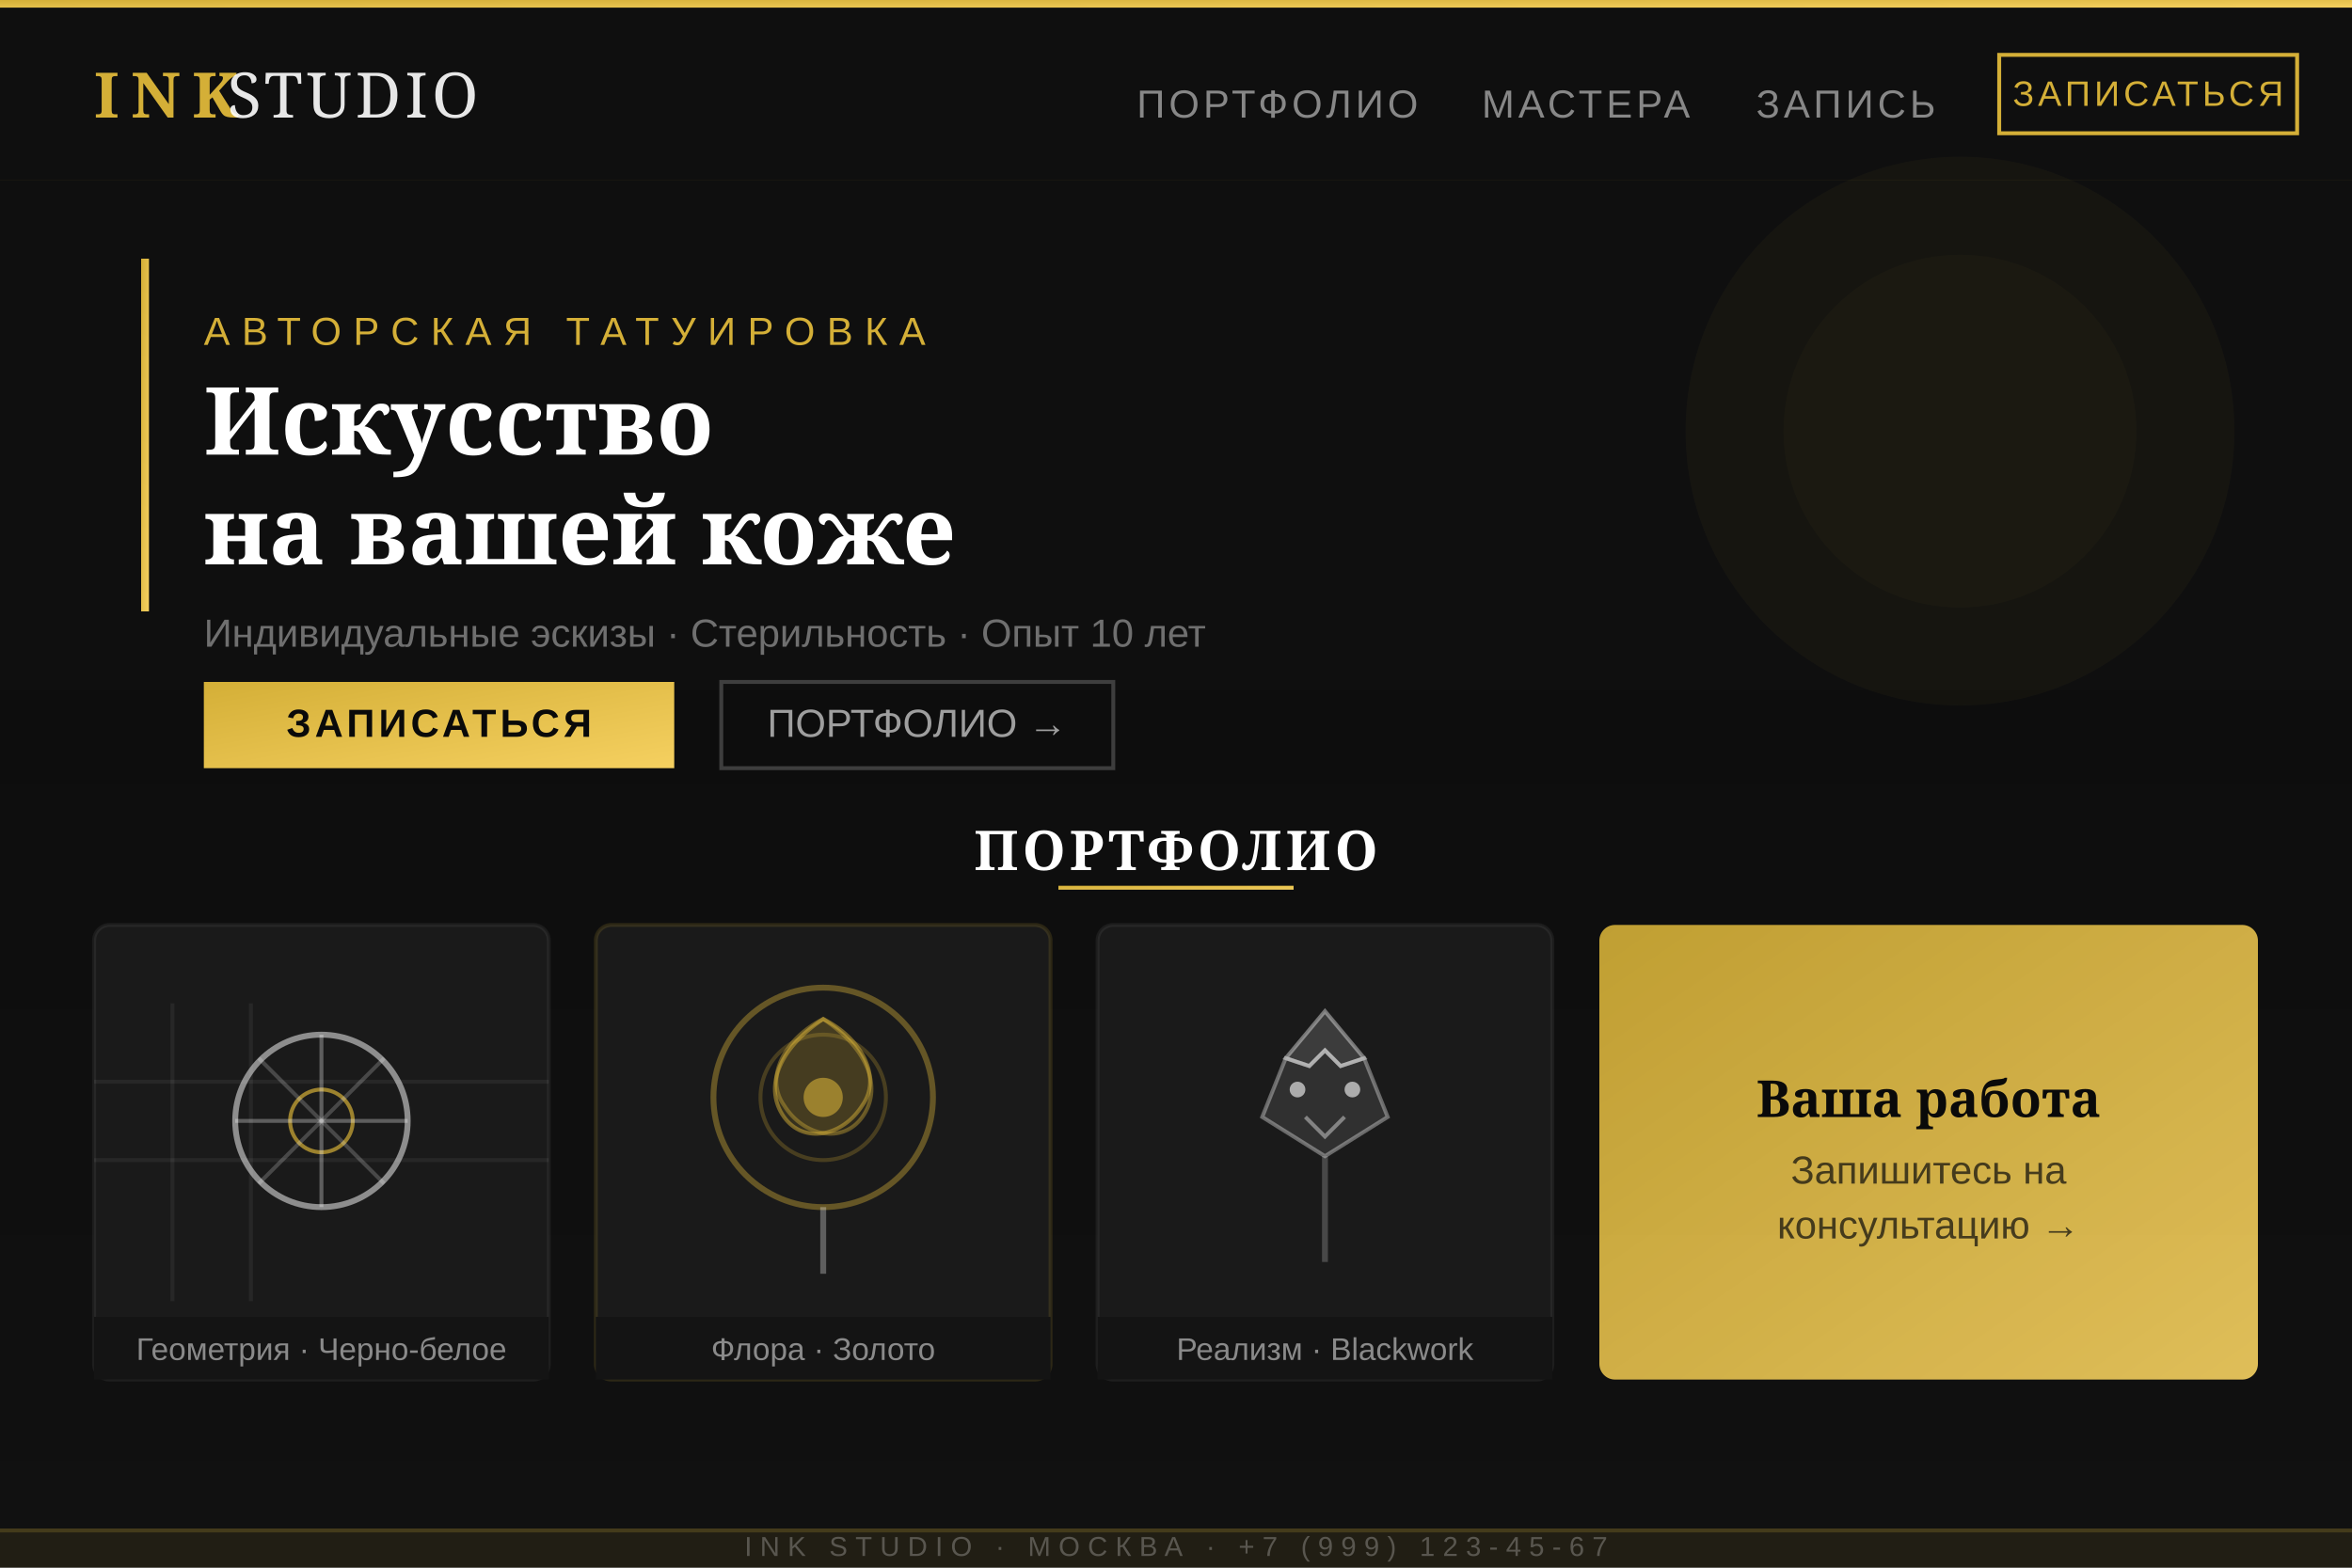
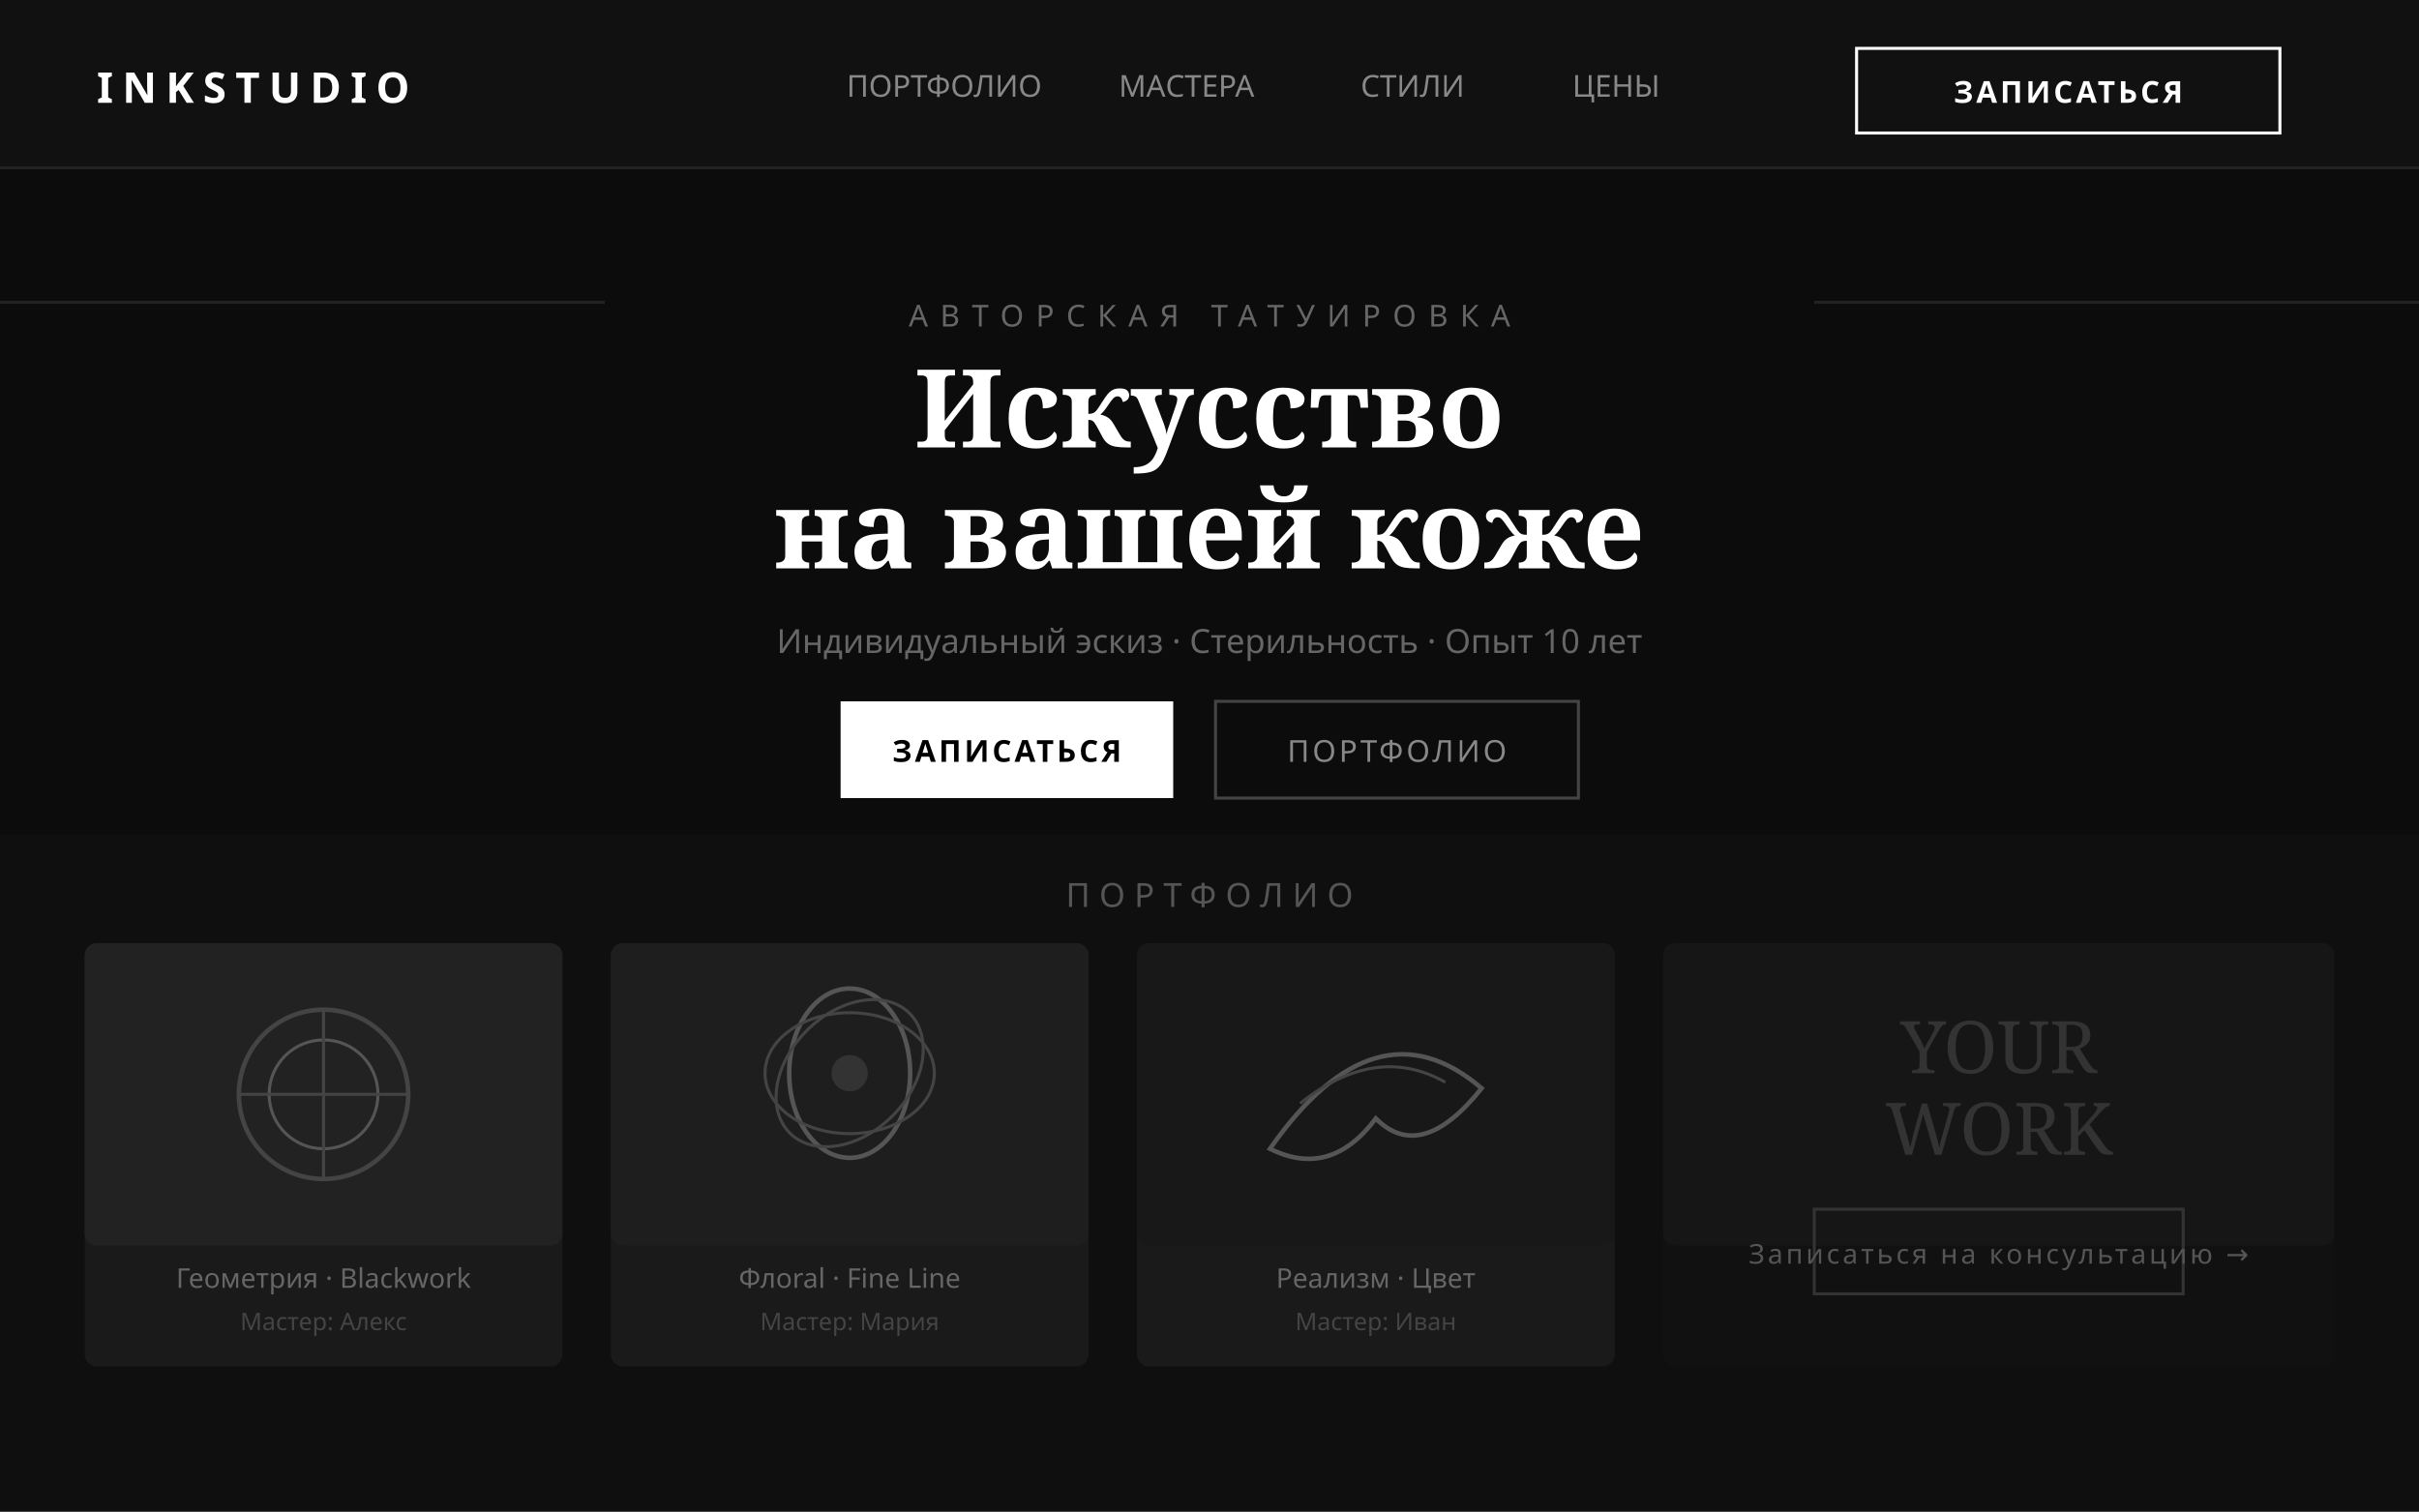
- <svg xmlns="http://www.w3.org/2000/svg" viewBox="0 0 600 400" width="600" height="400">
-   <defs>
-     <linearGradient id="bg" x1="0" y1="0" x2="0" y2="1">
-       <stop offset="0%" stop-color="#0a0a0a" />
-       <stop offset="100%" stop-color="#111111" />
-     </linearGradient>
-     <linearGradient id="accent" x1="0" y1="0" x2="1" y2="1">
-       <stop offset="0%" stop-color="#d4af37" />
-       <stop offset="100%" stop-color="#f5d060" />
-     </linearGradient>
-     <linearGradient id="card" x1="0" y1="0" x2="0" y2="1">
-       <stop offset="0%" stop-color="#1a1a1a" />
-       <stop offset="100%" stop-color="#141414" />
-     </linearGradient>
-     <filter id="glow">
-       <feGaussianBlur stdDeviation="3" result="coloredBlur" />
-       <feMerge>
-         <feMergeNode in="coloredBlur" />
-         <feMergeNode in="SourceGraphic" />
-       </feMerge>
-     </filter>
-   </defs>
-   <rect width="600" height="400" fill="url(#bg)" />
-   <rect width="600" height="2" fill="url(#accent)" />
-   <rect y="2" width="600" height="44" fill="#0f0f0f" />
-   <rect y="46" width="600" height="1" fill="rgba(212,175,55,0.2)" />
-   <text x="24" y="30" font-family="Georgia, serif" font-size="16" font-weight="700" fill="#d4af37" letter-spacing="3">INK</text>
-   <text x="58" y="30" font-family="Georgia, serif" font-size="16" fill="rgba(255,255,255,0.9)" letter-spacing="1">STUDIO</text>
-   <text x="290" y="30" font-family="Arial" font-size="10" fill="rgba(255,255,255,0.5)" letter-spacing="1">ПОРТФОЛИО</text>
-   <text x="378" y="30" font-family="Arial" font-size="10" fill="rgba(255,255,255,0.5)" letter-spacing="1">МАСТЕРА</text>
-   <text x="448" y="30" font-family="Arial" font-size="10" fill="rgba(255,255,255,0.5)" letter-spacing="1">ЗАПИСЬ</text>
-   <rect x="510" y="14" width="76" height="20" rx="0" fill="none" stroke="#d4af37" stroke-width="1" />
-   <text x="548" y="27" font-family="Arial" font-size="9" fill="#d4af37" text-anchor="middle" letter-spacing="1">ЗАПИСАТЬСЯ</text>
-   <rect y="46" width="600" height="130" fill="#0f0f0f" />
-   <circle cx="500" cy="110" r="70" fill="rgba(212,175,55,0.04)" />
-   <circle cx="500" cy="110" r="45" fill="rgba(212,175,55,0.03)" />
-   <rect x="36" y="66" width="2" height="90" fill="url(#accent)" />
-   <text x="52" y="88" font-family="Arial" font-size="10" fill="#d4af37" letter-spacing="3">АВТОРСКАЯ ТАТУИРОВКА</text>
-   <text x="52" y="116" font-family="Georgia, serif" font-size="24" font-weight="700" fill="white">Искусство</text>
-   <text x="52" y="144" font-family="Georgia, serif" font-size="24" font-weight="700" fill="white">на вашей коже</text>
-   <text x="52" y="165" font-family="Arial" font-size="10" fill="rgba(255,255,255,0.4)">Индивидуальные эскизы · Стерильность · Опыт 10 лет</text>
-   <rect x="52" y="174" width="120" height="22" rx="0" fill="url(#accent)" />
-   <text x="112" y="188" font-family="Arial" font-size="10" font-weight="700" fill="#0a0a0a" text-anchor="middle" letter-spacing="1">ЗАПИСАТЬСЯ</text>
-   <rect x="184" y="174" width="100" height="22" rx="0" fill="none" stroke="rgba(255,255,255,0.2)" stroke-width="1" />
-   <text x="234" y="188" font-family="Arial" font-size="10" fill="rgba(255,255,255,0.6)" text-anchor="middle">ПОРТФОЛИО →</text>
-   <text x="300" y="222" font-family="Georgia, serif" font-size="14" font-weight="700" fill="white" text-anchor="middle" letter-spacing="1">ПОРТФОЛИО</text>
-   <rect x="270" y="226" width="60" height="1" fill="url(#accent)" />
-   <rect x="24" y="236" width="116" height="116" rx="4" fill="#1a1a1a" stroke="rgba(255,255,255,0.06)" stroke-width="1" />
-   <line x1="44" y1="256" x2="44" y2="332" stroke="rgba(255,255,255,0.06)" stroke-width="1" />
-   <line x1="64" y1="256" x2="64" y2="332" stroke="rgba(255,255,255,0.06)" stroke-width="1" />
-   <line x1="24" y1="276" x2="140" y2="276" stroke="rgba(255,255,255,0.06)" stroke-width="1" />
-   <line x1="24" y1="296" x2="140" y2="296" stroke="rgba(255,255,255,0.06)" stroke-width="1" />
-   <circle cx="82" cy="286" r="22" fill="none" stroke="rgba(255,255,255,0.5)" stroke-width="1.5" />
-   <circle cx="82" cy="286" r="8" fill="none" stroke="rgba(212,175,55,0.7)" stroke-width="1" />
-   <line x1="82" y1="264" x2="82" y2="308" stroke="rgba(255,255,255,0.3)" stroke-width="1" />
-   <line x1="60" y1="286" x2="104" y2="286" stroke="rgba(255,255,255,0.3)" stroke-width="1" />
-   <line x1="66" y1="270" x2="98" y2="302" stroke="rgba(255,255,255,0.2)" stroke-width="1" />
-   <line x1="98" y1="270" x2="66" y2="302" stroke="rgba(255,255,255,0.2)" stroke-width="1" />
-   <rect x="24" y="336" width="116" height="16" rx="0 0 4 4" fill="#141414" />
-   <text x="82" y="347" font-family="Arial" font-size="8" fill="rgba(255,255,255,0.5)" text-anchor="middle">Геометрия · Черно-белое</text>
-   <rect x="152" y="236" width="116" height="116" rx="4" fill="#1a1a1a" stroke="rgba(212,175,55,0.15)" stroke-width="1" />
-   <circle cx="210" cy="280" r="28" fill="none" stroke="rgba(212,175,55,0.4)" stroke-width="1.5" />
-   <circle cx="210" cy="280" r="16" fill="none" stroke="rgba(212,175,55,0.25)" stroke-width="1" />
-   <path d="M210 260 C220 265 225 275 220 282 C215 290 205 292 200 285 C195 278 198 268 210 260Z" fill="rgba(212,175,55,0.15)" stroke="rgba(212,175,55,0.5)" stroke-width="1" />
-   <path d="M210 260 C200 265 195 275 200 282 C205 290 215 292 220 285 C225 278 222 268 210 260Z" fill="rgba(212,175,55,0.1)" stroke="rgba(212,175,55,0.4)" stroke-width="1" />
-   <circle cx="210" cy="280" r="5" fill="rgba(212,175,55,0.6)" />
-   <line x1="210" y1="308" x2="210" y2="325" stroke="rgba(255,255,255,0.3)" stroke-width="1.5" />
-   <rect x="152" y="336" width="116" height="16" rx="0" fill="#141414" />
-   <text x="210" y="347" font-family="Arial" font-size="8" fill="rgba(255,255,255,0.5)" text-anchor="middle">Флора · Золото</text>
-   <rect x="280" y="236" width="116" height="116" rx="4" fill="#1a1a1a" stroke="rgba(255,255,255,0.06)" stroke-width="1" />
-   <path d="M338 258 L348 270 L342 272 L338 268 L334 272 L328 270 Z" fill="rgba(255,255,255,0.15)" stroke="rgba(255,255,255,0.4)" stroke-width="1" />
-   <path d="M328 270 L322 285 L338 295 L354 285 L348 270 L342 272 L338 268 L334 272 Z" fill="rgba(255,255,255,0.1)" stroke="rgba(255,255,255,0.35)" stroke-width="1" />
-   <circle cx="331" cy="278" r="2" fill="rgba(255,255,255,0.6)" />
-   <circle cx="345" cy="278" r="2" fill="rgba(255,255,255,0.6)" />
-   <path d="M333 285 L338 290 L343 285" fill="none" stroke="rgba(255,255,255,0.4)" stroke-width="1" />
-   <line x1="338" y1="295" x2="338" y2="322" stroke="rgba(255,255,255,0.2)" stroke-width="1.5" />
-   <rect x="280" y="336" width="116" height="16" rx="0" fill="#141414" />
-   <text x="338" y="347" font-family="Arial" font-size="8" fill="rgba(255,255,255,0.5)" text-anchor="middle">Реализм · Blackwork</text>
-   <rect x="408" y="236" width="168" height="116" rx="4" fill="url(#accent)" opacity="0.9" />
-   <text x="492" y="285" font-family="Georgia, serif" font-size="13" font-weight="700" fill="#0a0a0a" text-anchor="middle">Ваша работа</text>
-   <text x="492" y="302" font-family="Arial" font-size="10" fill="#0a0a0a" text-anchor="middle" opacity="0.7">Запишитесь на</text>
-   <text x="492" y="316" font-family="Arial" font-size="10" fill="#0a0a0a" text-anchor="middle" opacity="0.7">консультацию →</text>
-   <rect y="390" width="600" height="10" fill="rgba(212,175,55,0.08)" />
-   <rect y="390" width="600" height="1" fill="rgba(212,175,55,0.2)" />
-   <text x="300" y="397" font-family="Arial" font-size="7" fill="rgba(255,255,255,0.25)" text-anchor="middle" letter-spacing="2">INK STUDIO · МОСКВА · +7 (999) 123-45-67</text>
+ <svg xmlns="http://www.w3.org/2000/svg" viewBox="0 0 800 500" width="800" height="500">
+   <rect width="800" height="500" fill="#0C0C0C" />
+   <rect width="800" height="56" fill="#111111" />
+   <rect x="0" y="55" width="800" height="1" fill="#222" />
+   <text x="32" y="34" font-family="system-ui,sans-serif" font-size="14" font-weight="800" fill="white" letter-spacing="3">INKSTUDIO</text>
+   <text x="280" y="32" font-family="system-ui,sans-serif" font-size="10" fill="#888">ПОРТФОЛИО</text>
+   <text x="370" y="32" font-family="system-ui,sans-serif" font-size="10" fill="#888">МАСТЕРА</text>
+   <text x="450" y="32" font-family="system-ui,sans-serif" font-size="10" fill="#888">СТИЛИ</text>
+   <text x="520" y="32" font-family="system-ui,sans-serif" font-size="10" fill="#888">ЦЕНЫ</text>
+   <rect x="614" y="16" width="140" height="28" rx="0" fill="none" stroke="white" stroke-width="1" />
+   <text x="684" y="34" font-family="system-ui,sans-serif" font-size="10" font-weight="600" fill="white" text-anchor="middle" letter-spacing="1">ЗАПИСАТЬСЯ</text>
+   <rect x="0" y="56" width="800" height="220" fill="#0C0C0C" />
+   <line x1="0" y1="100" x2="200" y2="100" stroke="#222" stroke-width="1" />
+   <line x1="600" y1="100" x2="800" y2="100" stroke="#222" stroke-width="1" />
+   <text x="400" y="108" font-family="system-ui,sans-serif" font-size="10" fill="#666" text-anchor="middle" letter-spacing="4">АВТОРСКАЯ ТАТУИРОВКА</text>
+   <text x="400" y="148" font-family="Georgia,serif" font-size="36" font-weight="700" fill="white" text-anchor="middle">Искусство</text>
+   <text x="400" y="188" font-family="Georgia,serif" font-size="36" font-weight="700" fill="white" text-anchor="middle">на вашей коже</text>
+   <text x="400" y="216" font-family="system-ui,sans-serif" font-size="11" fill="#666" text-anchor="middle">Индивидуальный эскиз · Стерильность · Опыт 10 лет</text>
+   <rect x="278" y="232" width="110" height="32" rx="0" fill="white" />
+   <text x="333" y="252" font-family="system-ui,sans-serif" font-size="10" font-weight="700" fill="black" text-anchor="middle" letter-spacing="1">ЗАПИСАТЬСЯ</text>
+   <rect x="402" y="232" width="120" height="32" rx="0" fill="none" stroke="#444" stroke-width="1" />
+   <text x="462" y="252" font-family="system-ui,sans-serif" font-size="10" fill="#888" text-anchor="middle" letter-spacing="1">ПОРТФОЛИО</text>
+   <rect x="0" y="276" width="800" height="224" fill="#0F0F0F" />
+   <text x="400" y="300" font-family="system-ui,sans-serif" font-size="11" fill="#555" text-anchor="middle" letter-spacing="3">ПОРТФОЛИО</text>
+   <rect x="28" y="312" width="158" height="140" rx="4" fill="#1A1A1A" />
+   <rect x="28" y="312" width="158" height="100" rx="4" fill="#222" />
+   <circle cx="107" cy="362" r="28" fill="none" stroke="#444" stroke-width="1.5" />
+   <circle cx="107" cy="362" r="18" fill="none" stroke="#555" stroke-width="1" />
+   <line x1="79" y1="362" x2="135" y2="362" stroke="#444" stroke-width="1" />
+   <line x1="107" y1="334" x2="107" y2="390" stroke="#444" stroke-width="1" />
+   <text x="107" y="426" font-family="system-ui,sans-serif" font-size="9" fill="#666" text-anchor="middle">Геометрия · Blackwork</text>
+   <text x="107" y="440" font-family="system-ui,sans-serif" font-size="8" fill="#444" text-anchor="middle">Мастер: Алекс</text>
+   <rect x="202" y="312" width="158" height="140" rx="4" fill="#1A1A1A" />
+   <rect x="202" y="312" width="158" height="100" rx="4" fill="#1E1E1E" />
+   <ellipse cx="281" cy="355" rx="20" ry="28" fill="none" stroke="#555" stroke-width="1.5" transform="rotate(0,281,355)" />
+   <ellipse cx="281" cy="355" rx="20" ry="28" fill="none" stroke="#444" stroke-width="1" transform="rotate(45,281,355)" />
+   <ellipse cx="281" cy="355" rx="20" ry="28" fill="none" stroke="#444" stroke-width="1" transform="rotate(90,281,355)" />
+   <circle cx="281" cy="355" r="6" fill="#333" />
+   <text x="281" y="426" font-family="system-ui,sans-serif" font-size="9" fill="#666" text-anchor="middle">Флoral · Fine Line</text>
+   <text x="281" y="440" font-family="system-ui,sans-serif" font-size="8" fill="#444" text-anchor="middle">Мастер: Мария</text>
+   <rect x="376" y="312" width="158" height="140" rx="4" fill="#1A1A1A" />
+   <rect x="376" y="312" width="158" height="100" rx="4" fill="#181818" />
+   <path d="M420 380 Q455 330 490 360 Q470 385 455 370 Q440 390 420 380Z" fill="none" stroke="#555" stroke-width="1.5" />
+   <path d="M430 365 Q455 345 478 358" fill="none" stroke="#444" stroke-width="1" />
+   <text x="455" y="426" font-family="system-ui,sans-serif" font-size="9" fill="#666" text-anchor="middle">Реализм · Цвет</text>
+   <text x="455" y="440" font-family="system-ui,sans-serif" font-size="8" fill="#444" text-anchor="middle">Мастер: Иван</text>
+   <rect x="550" y="312" width="222" height="140" rx="4" fill="#111" />
+   <rect x="550" y="312" width="222" height="100" rx="4" fill="#161616" />
+   <text x="661" y="355" font-family="Georgia,serif" font-size="24" fill="#333" text-anchor="middle">YOUR</text>
+   <text x="661" y="382" font-family="Georgia,serif" font-size="24" fill="#333" text-anchor="middle">WORK</text>
+   <rect x="600" y="400" width="122" height="28" rx="0" fill="none" stroke="#333" stroke-width="1" />
+   <text x="661" y="418" font-family="system-ui,sans-serif" font-size="9" fill="#555" text-anchor="middle" letter-spacing="1">Записаться на консультацию →</text>
</svg>
